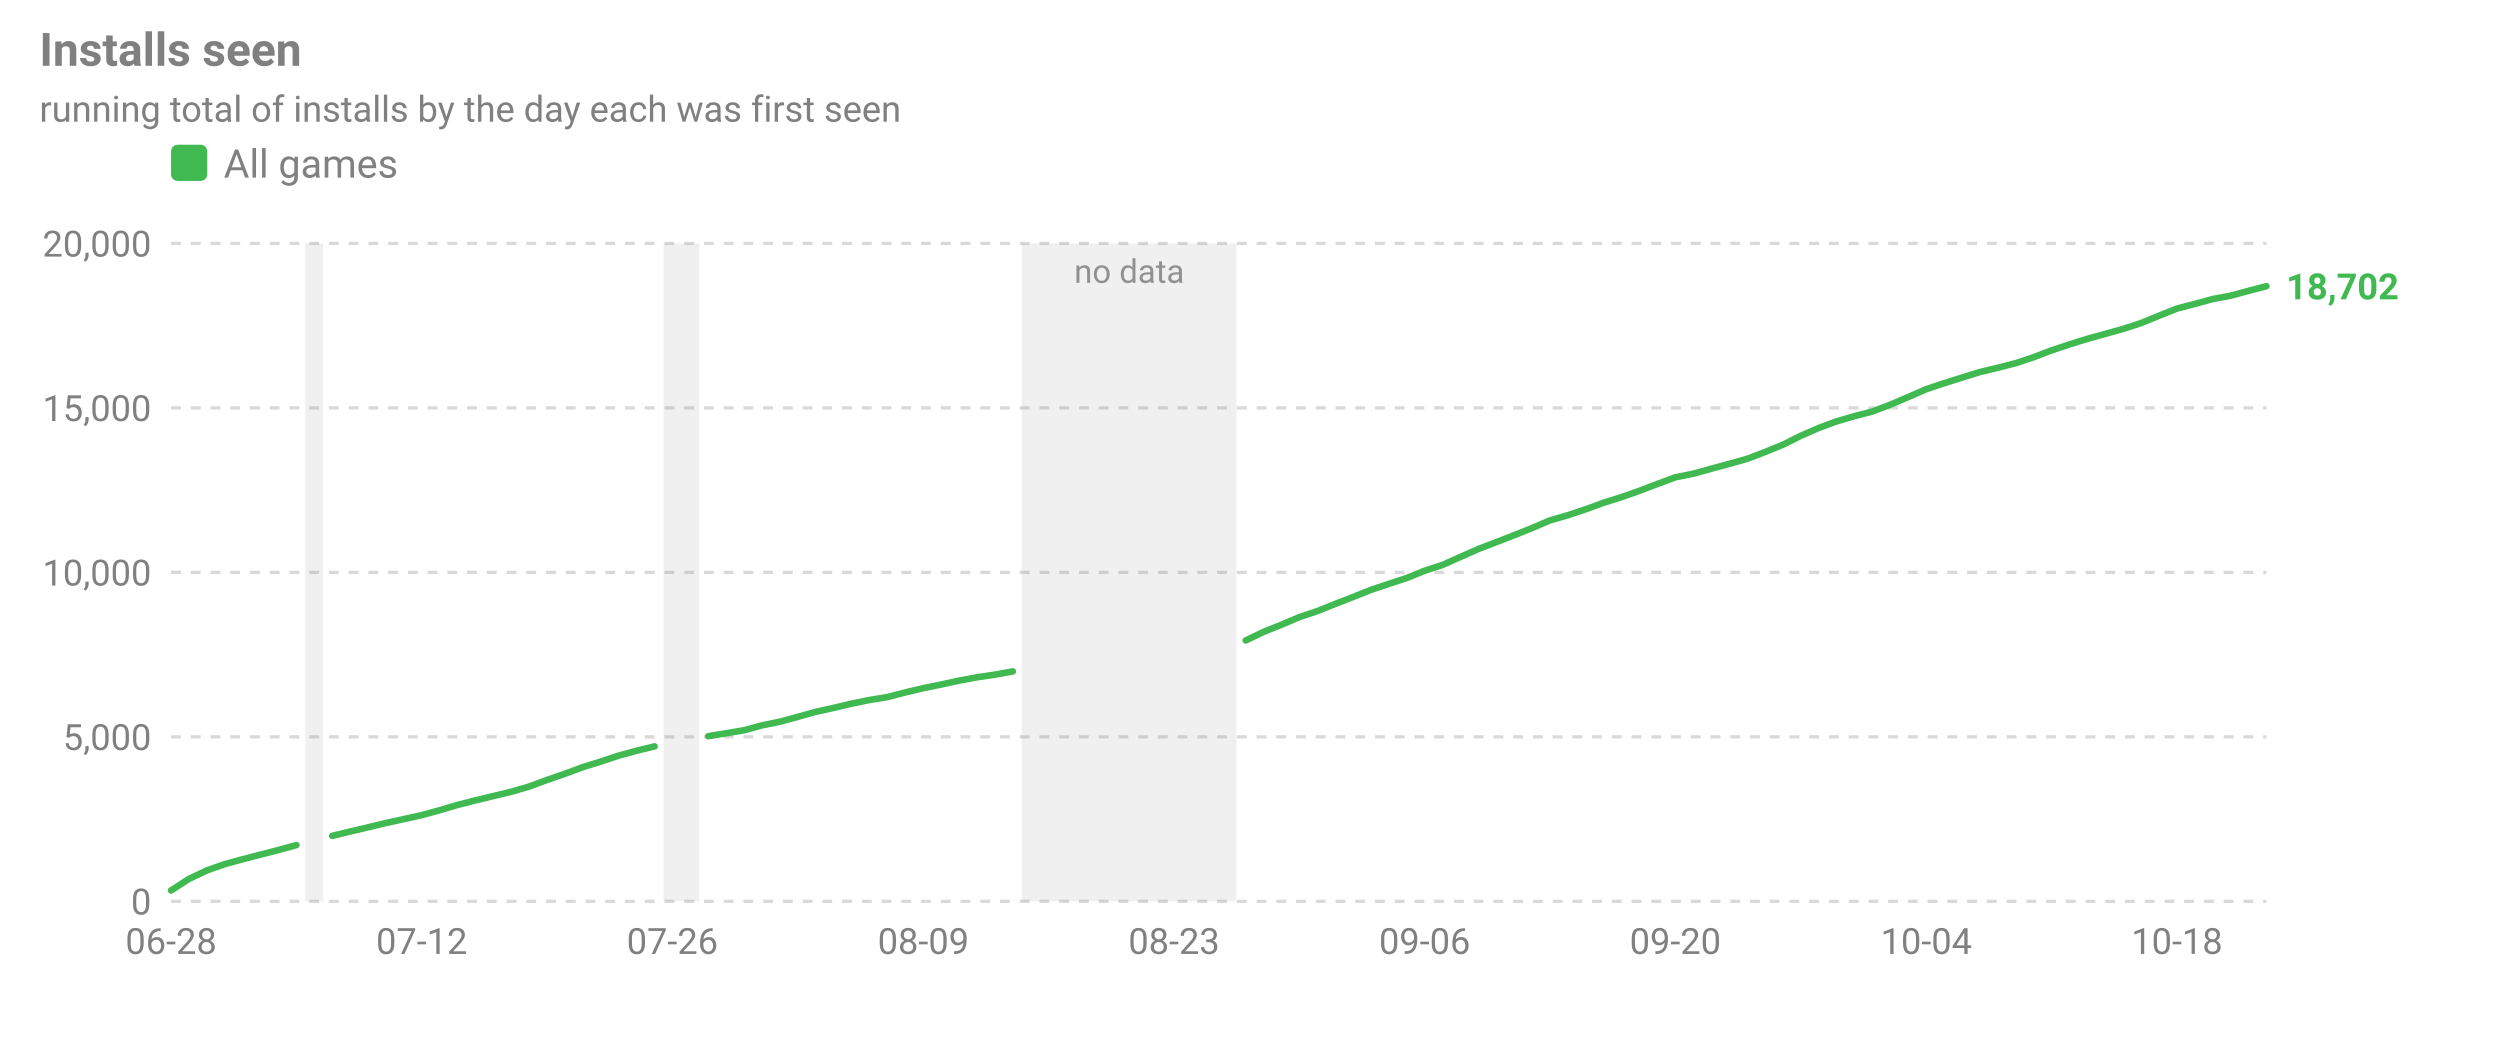
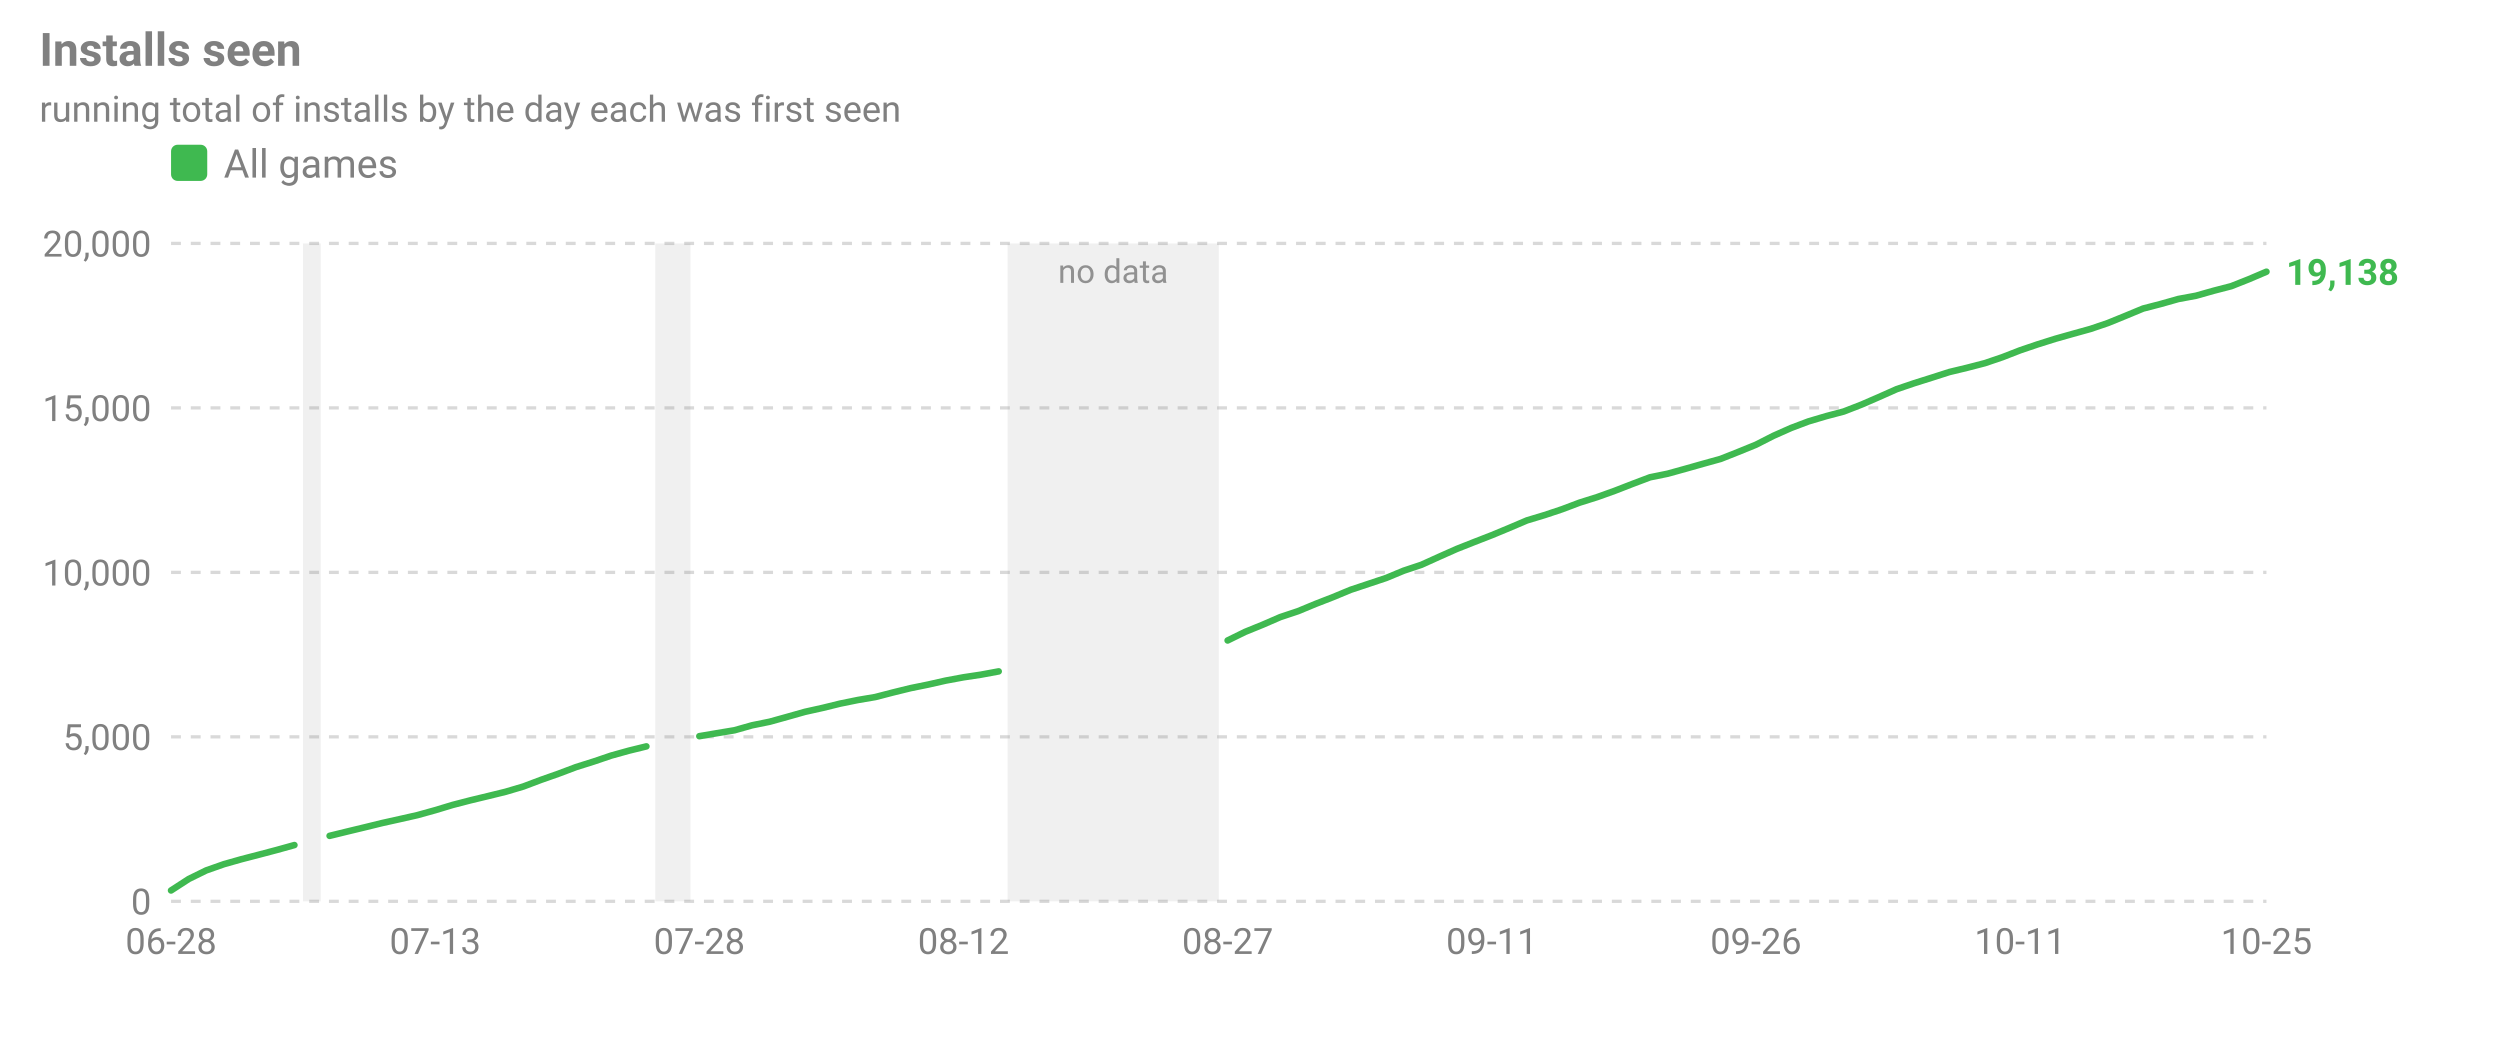
- <svg xmlns="http://www.w3.org/2000/svg" width="760" height="320" viewBox="0 0 760 320" role="img" aria-label="Installs seen" data-chart="{&quot;bottom&quot;:274,&quot;labels&quot;:[&quot;06-28&quot;,&quot;06-29&quot;,&quot;06-30&quot;,&quot;07-01&quot;,&quot;07-02&quot;,&quot;07-03&quot;,&quot;07-04&quot;,&quot;07-05&quot;,&quot;07-06&quot;,&quot;07-07&quot;,&quot;07-08&quot;,&quot;07-09&quot;,&quot;07-10&quot;,&quot;07-11&quot;,&quot;07-12&quot;,&quot;07-13&quot;,&quot;07-14&quot;,&quot;07-15&quot;,&quot;07-16&quot;,&quot;07-17&quot;,&quot;07-18&quot;,&quot;07-19&quot;,&quot;07-20&quot;,&quot;07-21&quot;,&quot;07-22&quot;,&quot;07-23&quot;,&quot;07-24&quot;,&quot;07-25&quot;,&quot;07-26&quot;,&quot;07-27&quot;,&quot;07-28&quot;,&quot;07-29&quot;,&quot;07-30&quot;,&quot;07-31&quot;,&quot;08-01&quot;,&quot;08-02&quot;,&quot;08-03&quot;,&quot;08-04&quot;,&quot;08-05&quot;,&quot;08-06&quot;,&quot;08-07&quot;,&quot;08-08&quot;,&quot;08-09&quot;,&quot;08-10&quot;,&quot;08-11&quot;,&quot;08-12&quot;,&quot;08-13&quot;,&quot;08-14&quot;,&quot;08-15&quot;,&quot;08-16&quot;,&quot;08-17&quot;,&quot;08-18&quot;,&quot;08-19&quot;,&quot;08-20&quot;,&quot;08-21&quot;,&quot;08-22&quot;,&quot;08-23&quot;,&quot;08-24&quot;,&quot;08-25&quot;,&quot;08-26&quot;,&quot;08-27&quot;,&quot;08-28&quot;,&quot;08-29&quot;,&quot;08-30&quot;,&quot;08-31&quot;,&quot;09-01&quot;,&quot;09-02&quot;,&quot;09-03&quot;,&quot;09-04&quot;,&quot;09-05&quot;,&quot;09-06&quot;,&quot;09-07&quot;,&quot;09-08&quot;,&quot;09-09&quot;,&quot;09-10&quot;,&quot;09-11&quot;,&quot;09-12&quot;,&quot;09-13&quot;,&quot;09-14&quot;,&quot;09-15&quot;,&quot;09-16&quot;,&quot;09-17&quot;,&quot;09-18&quot;,&quot;09-19&quot;,&quot;09-20&quot;,&quot;09-21&quot;,&quot;09-22&quot;,&quot;09-23&quot;,&quot;09-24&quot;,&quot;09-25&quot;,&quot;09-26&quot;,&quot;09-27&quot;,&quot;09-28&quot;,&quot;09-29&quot;,&quot;09-30&quot;,&quot;10-01&quot;,&quot;10-02&quot;,&quot;10-03&quot;,&quot;10-04&quot;,&quot;10-05&quot;,&quot;10-06&quot;,&quot;10-07&quot;,&quot;10-08&quot;,&quot;10-09&quot;,&quot;10-10&quot;,&quot;10-11&quot;,&quot;10-12&quot;,&quot;10-13&quot;,&quot;10-14&quot;,&quot;10-15&quot;,&quot;10-16&quot;,&quot;10-17&quot;,&quot;10-18&quot;,&quot;10-19&quot;,&quot;10-20&quot;,&quot;10-21&quot;,&quot;10-22&quot;,&quot;10-23&quot;],&quot;series&quot;:[{&quot;color&quot;:&quot;#3fb950&quot;,&quot;name&quot;:&quot;All games&quot;,&quot;values&quot;:[&quot;334&quot;,&quot;682&quot;,&quot;936&quot;,&quot;1,127&quot;,&quot;1,281&quot;,&quot;1,419&quot;,&quot;1,562&quot;,&quot;1,708&quot;,null,&quot;1,991&quot;,&quot;2,121&quot;,&quot;2,253&quot;,&quot;2,385&quot;,&quot;2,499&quot;,&quot;2,620&quot;,&quot;2,768&quot;,&quot;2,932&quot;,&quot;3,070&quot;,&quot;3,202&quot;,&quot;3,330&quot;,&quot;3,494&quot;,&quot;3,692&quot;,&quot;3,885&quot;,&quot;4,077&quot;,&quot;4,252&quot;,&quot;4,428&quot;,&quot;4,585&quot;,&quot;4,708&quot;,null,null,&quot;5,016&quot;,&quot;5,111&quot;,&quot;5,200&quot;,&quot;5,350&quot;,&quot;5,456&quot;,&quot;5,614&quot;,&quot;5,756&quot;,&quot;5,877&quot;,&quot;6,008&quot;,&quot;6,120&quot;,&quot;6,212&quot;,&quot;6,351&quot;,&quot;6,477&quot;,&quot;6,588&quot;,&quot;6,710&quot;,&quot;6,806&quot;,&quot;6,890&quot;,&quot;6,993&quot;,null,null,null,null,null,null,null,null,null,null,null,null,&quot;7,935&quot;,&quot;8,188&quot;,&quot;8,413&quot;,&quot;8,635&quot;,&quot;8,822&quot;,&quot;9,042&quot;,&quot;9,252&quot;,&quot;9,472&quot;,&quot;9,651&quot;,&quot;9,832&quot;,&quot;10,046&quot;,&quot;10,229&quot;,&quot;10,466&quot;,&quot;10,707&quot;,&quot;10,918&quot;,&quot;11,131&quot;,&quot;11,348&quot;,&quot;11,582&quot;,&quot;11,737&quot;,&quot;11,921&quot;,&quot;12,120&quot;,&quot;12,288&quot;,&quot;12,479&quot;,&quot;12,693&quot;,&quot;12,887&quot;,&quot;12,997&quot;,&quot;13,148&quot;,&quot;13,304&quot;,&quot;13,450&quot;,&quot;13,656&quot;,&quot;13,879&quot;,&quot;14,152&quot;,&quot;14,388&quot;,&quot;14,591&quot;,&quot;14,752&quot;,&quot;14,888&quot;,&quot;15,104&quot;,&quot;15,330&quot;,&quot;15,573&quot;,&quot;15,755&quot;,&quot;15,923&quot;,&quot;16,094&quot;,&quot;16,224&quot;,&quot;16,360&quot;,&quot;16,537&quot;,&quot;16,754&quot;,&quot;16,928&quot;,&quot;17,096&quot;,&quot;17,247&quot;,&quot;17,404&quot;,&quot;17,576&quot;,&quot;17,804&quot;,&quot;18,017&quot;,&quot;18,161&quot;,&quot;18,309&quot;,&quot;18,412&quot;,&quot;18,559&quot;,&quot;18,702&quot;],&quot;y&quot;:[270.7,267.2,264.6,262.7,261.2,259.8,258.4,256.9,null,254.1,252.8,251.5,250.2,249.0,247.8,246.3,244.7,243.3,242.0,240.7,239.1,237.1,235.2,233.2,231.5,229.7,228.2,226.9,null,null,223.8,222.9,222.0,220.5,219.4,217.9,216.4,215.2,213.9,212.8,211.9,210.5,209.2,208.1,206.9,205.9,205.1,204.1,null,null,null,null,null,null,null,null,null,null,null,null,194.7,192.1,189.9,187.6,185.8,183.6,181.5,179.3,177.5,175.7,173.5,171.7,169.3,166.9,164.8,162.7,160.5,158.2,156.6,154.8,152.8,151.1,149.2,147.1,145.1,144.0,142.5,141.0,139.5,137.4,135.2,132.5,130.1,128.1,126.5,125.1,123.0,120.7,118.3,116.5,114.8,113.1,111.8,110.4,108.6,106.5,104.7,103.0,101.5,100.0,98.2,96.0,93.8,92.4,90.9,89.9,88.4,87.0]}],&quot;top&quot;:74,&quot;type&quot;:&quot;lines&quot;,&quot;x&quot;:[52.0,57.4,62.9,68.3,73.8,79.2,84.7,90.1,95.6,101.0,106.4,111.9,117.3,122.8,128.2,133.7,139.1,144.6,150.0,155.4,160.9,166.3,171.8,177.2,182.7,188.1,193.6,199.0,204.4,209.9,215.3,220.8,226.2,231.7,237.1,242.6,248.0,253.4,258.9,264.3,269.8,275.2,280.7,286.1,291.6,297.0,302.4,307.9,313.3,318.8,324.2,329.7,335.1,340.6,346.0,351.4,356.9,362.3,367.8,373.2,378.7,384.1,389.6,395.0,400.4,405.9,411.3,416.8,422.2,427.7,433.1,438.6,444.0,449.4,454.9,460.3,465.8,471.2,476.7,482.1,487.6,493.0,498.4,503.9,509.3,514.8,520.2,525.7,531.1,536.6,542.0,547.4,552.9,558.3,563.8,569.2,574.7,580.1,585.6,591.0,596.4,601.9,607.3,612.8,618.2,623.7,629.1,634.6,640.0,645.4,650.9,656.3,661.8,667.2,672.7,678.1,683.6,689.0]}">
+ <svg xmlns="http://www.w3.org/2000/svg" width="760" height="320" viewBox="0 0 760 320" role="img" aria-label="Installs seen" data-chart="{&quot;bottom&quot;:274,&quot;labels&quot;:[&quot;06-28&quot;,&quot;06-29&quot;,&quot;06-30&quot;,&quot;07-01&quot;,&quot;07-02&quot;,&quot;07-03&quot;,&quot;07-04&quot;,&quot;07-05&quot;,&quot;07-06&quot;,&quot;07-07&quot;,&quot;07-08&quot;,&quot;07-09&quot;,&quot;07-10&quot;,&quot;07-11&quot;,&quot;07-12&quot;,&quot;07-13&quot;,&quot;07-14&quot;,&quot;07-15&quot;,&quot;07-16&quot;,&quot;07-17&quot;,&quot;07-18&quot;,&quot;07-19&quot;,&quot;07-20&quot;,&quot;07-21&quot;,&quot;07-22&quot;,&quot;07-23&quot;,&quot;07-24&quot;,&quot;07-25&quot;,&quot;07-26&quot;,&quot;07-27&quot;,&quot;07-28&quot;,&quot;07-29&quot;,&quot;07-30&quot;,&quot;07-31&quot;,&quot;08-01&quot;,&quot;08-02&quot;,&quot;08-03&quot;,&quot;08-04&quot;,&quot;08-05&quot;,&quot;08-06&quot;,&quot;08-07&quot;,&quot;08-08&quot;,&quot;08-09&quot;,&quot;08-10&quot;,&quot;08-11&quot;,&quot;08-12&quot;,&quot;08-13&quot;,&quot;08-14&quot;,&quot;08-15&quot;,&quot;08-16&quot;,&quot;08-17&quot;,&quot;08-18&quot;,&quot;08-19&quot;,&quot;08-20&quot;,&quot;08-21&quot;,&quot;08-22&quot;,&quot;08-23&quot;,&quot;08-24&quot;,&quot;08-25&quot;,&quot;08-26&quot;,&quot;08-27&quot;,&quot;08-28&quot;,&quot;08-29&quot;,&quot;08-30&quot;,&quot;08-31&quot;,&quot;09-01&quot;,&quot;09-02&quot;,&quot;09-03&quot;,&quot;09-04&quot;,&quot;09-05&quot;,&quot;09-06&quot;,&quot;09-07&quot;,&quot;09-08&quot;,&quot;09-09&quot;,&quot;09-10&quot;,&quot;09-11&quot;,&quot;09-12&quot;,&quot;09-13&quot;,&quot;09-14&quot;,&quot;09-15&quot;,&quot;09-16&quot;,&quot;09-17&quot;,&quot;09-18&quot;,&quot;09-19&quot;,&quot;09-20&quot;,&quot;09-21&quot;,&quot;09-22&quot;,&quot;09-23&quot;,&quot;09-24&quot;,&quot;09-25&quot;,&quot;09-26&quot;,&quot;09-27&quot;,&quot;09-28&quot;,&quot;09-29&quot;,&quot;09-30&quot;,&quot;10-01&quot;,&quot;10-02&quot;,&quot;10-03&quot;,&quot;10-04&quot;,&quot;10-05&quot;,&quot;10-06&quot;,&quot;10-07&quot;,&quot;10-08&quot;,&quot;10-09&quot;,&quot;10-10&quot;,&quot;10-11&quot;,&quot;10-12&quot;,&quot;10-13&quot;,&quot;10-14&quot;,&quot;10-15&quot;,&quot;10-16&quot;,&quot;10-17&quot;,&quot;10-18&quot;,&quot;10-19&quot;,&quot;10-20&quot;,&quot;10-21&quot;,&quot;10-22&quot;,&quot;10-23&quot;,&quot;10-24&quot;,&quot;10-25&quot;],&quot;series&quot;:[{&quot;color&quot;:&quot;#3fb950&quot;,&quot;name&quot;:&quot;All games&quot;,&quot;values&quot;:[&quot;334&quot;,&quot;682&quot;,&quot;936&quot;,&quot;1,127&quot;,&quot;1,281&quot;,&quot;1,419&quot;,&quot;1,562&quot;,&quot;1,708&quot;,null,&quot;1,991&quot;,&quot;2,121&quot;,&quot;2,253&quot;,&quot;2,385&quot;,&quot;2,499&quot;,&quot;2,620&quot;,&quot;2,768&quot;,&quot;2,932&quot;,&quot;3,070&quot;,&quot;3,202&quot;,&quot;3,330&quot;,&quot;3,494&quot;,&quot;3,692&quot;,&quot;3,885&quot;,&quot;4,077&quot;,&quot;4,252&quot;,&quot;4,428&quot;,&quot;4,585&quot;,&quot;4,708&quot;,null,null,&quot;5,016&quot;,&quot;5,111&quot;,&quot;5,200&quot;,&quot;5,350&quot;,&quot;5,456&quot;,&quot;5,614&quot;,&quot;5,756&quot;,&quot;5,877&quot;,&quot;6,008&quot;,&quot;6,120&quot;,&quot;6,212&quot;,&quot;6,351&quot;,&quot;6,477&quot;,&quot;6,588&quot;,&quot;6,710&quot;,&quot;6,806&quot;,&quot;6,890&quot;,&quot;6,993&quot;,null,null,null,null,null,null,null,null,null,null,null,null,&quot;7,935&quot;,&quot;8,188&quot;,&quot;8,413&quot;,&quot;8,635&quot;,&quot;8,822&quot;,&quot;9,042&quot;,&quot;9,252&quot;,&quot;9,472&quot;,&quot;9,651&quot;,&quot;9,832&quot;,&quot;10,046&quot;,&quot;10,229&quot;,&quot;10,466&quot;,&quot;10,707&quot;,&quot;10,918&quot;,&quot;11,131&quot;,&quot;11,348&quot;,&quot;11,582&quot;,&quot;11,737&quot;,&quot;11,921&quot;,&quot;12,120&quot;,&quot;12,288&quot;,&quot;12,479&quot;,&quot;12,693&quot;,&quot;12,887&quot;,&quot;12,997&quot;,&quot;13,148&quot;,&quot;13,304&quot;,&quot;13,450&quot;,&quot;13,656&quot;,&quot;13,879&quot;,&quot;14,152&quot;,&quot;14,388&quot;,&quot;14,591&quot;,&quot;14,752&quot;,&quot;14,888&quot;,&quot;15,104&quot;,&quot;15,330&quot;,&quot;15,573&quot;,&quot;15,755&quot;,&quot;15,923&quot;,&quot;16,094&quot;,&quot;16,224&quot;,&quot;16,360&quot;,&quot;16,537&quot;,&quot;16,754&quot;,&quot;16,928&quot;,&quot;17,096&quot;,&quot;17,247&quot;,&quot;17,404&quot;,&quot;17,576&quot;,&quot;17,804&quot;,&quot;18,017&quot;,&quot;18,161&quot;,&quot;18,309&quot;,&quot;18,412&quot;,&quot;18,559&quot;,&quot;18,702&quot;,&quot;18,906&quot;,&quot;19,138&quot;],&quot;y&quot;:[270.7,267.2,264.6,262.7,261.2,259.8,258.4,256.9,null,254.1,252.8,251.5,250.2,249.0,247.8,246.3,244.7,243.3,242.0,240.7,239.1,237.1,235.2,233.2,231.5,229.7,228.2,226.9,null,null,223.8,222.9,222.0,220.5,219.4,217.9,216.4,215.2,213.9,212.8,211.9,210.5,209.2,208.1,206.9,205.9,205.1,204.1,null,null,null,null,null,null,null,null,null,null,null,null,194.7,192.1,189.9,187.6,185.8,183.6,181.5,179.3,177.5,175.7,173.5,171.7,169.3,166.9,164.8,162.7,160.5,158.2,156.6,154.8,152.8,151.1,149.2,147.1,145.1,144.0,142.5,141.0,139.5,137.4,135.2,132.5,130.1,128.1,126.5,125.1,123.0,120.7,118.3,116.5,114.8,113.1,111.8,110.4,108.6,106.5,104.7,103.0,101.5,100.0,98.2,96.0,93.8,92.4,90.9,89.9,88.4,87.0,84.9,82.6]}],&quot;top&quot;:74,&quot;type&quot;:&quot;lines&quot;,&quot;x&quot;:[52.0,57.4,62.7,68.1,73.4,78.8,84.1,89.5,94.8,100.2,105.5,110.9,116.2,121.6,126.9,132.3,137.6,143.0,148.4,153.7,159.1,164.4,169.8,175.1,180.5,185.8,191.2,196.5,201.9,207.2,212.6,217.9,223.3,228.6,234.0,239.4,244.7,250.1,255.4,260.8,266.1,271.5,276.8,282.2,287.5,292.9,298.2,303.6,308.9,314.3,319.6,325.0,330.4,335.7,341.1,346.4,351.8,357.1,362.5,367.8,373.2,378.5,383.9,389.2,394.6,399.9,405.3,410.6,416.0,421.4,426.7,432.1,437.4,442.8,448.1,453.5,458.8,464.2,469.5,474.9,480.2,485.6,490.9,496.3,501.6,507.0,512.4,517.7,523.1,528.4,533.8,539.1,544.5,549.8,555.2,560.5,565.9,571.2,576.6,581.9,587.3,592.6,598.0,603.4,608.7,614.1,619.4,624.8,630.1,635.5,640.8,646.2,651.5,656.9,662.2,667.6,672.9,678.3,683.6,689.0]}">
  <style>
  text{font-family:-apple-system,BlinkMacSystemFont,'Segoe UI',Roboto,Helvetica,Arial,sans-serif}
  .grid{stroke:#808080;stroke-opacity:.3;stroke-width:1}
  .axis{stroke:#808080;stroke-width:1}
  .lbl{fill:#808080;font-size:12px}
  .val{fill:#808080;font-size:12px;font-weight:600}
  .title{fill:#808080;font-size:14px;font-weight:700}
  .sub{fill:#808080;font-size:11px}
  .gap{fill:#808080;opacity:.12}
  .gaplbl{fill:#808080;font-size:10px;opacity:.85}
  .ico{fill:#808080}
  .t1{fill:#e3b341}
  .t2{fill:#d29922}
  .t3{fill:#b7860b}
  .t4{fill:#946f0f}
</style>
  <text x="12" y="20" class="title">Installs seen</text>
  <text x="12" y="37" class="sub">running total of installs by the day each was first seen</text>
-   <rect x="92.8" y="74" width="5.4" height="200" class="gap" />
-   <rect x="201.7" y="74" width="10.9" height="200" class="gap" />
-   <rect x="310.6" y="74" width="65.3" height="200" class="gap" />
-   <text x="343.3" y="86" class="gaplbl" text-anchor="middle">no data</text>
+   <rect x="92.1" y="74" width="5.4" height="200" class="gap" />
+   <rect x="199.2" y="74" width="10.7" height="200" class="gap" />
+   <rect x="306.3" y="74" width="64.2" height="200" class="gap" />
+   <text x="338.4" y="86" class="gaplbl" text-anchor="middle">no data</text>
  <line x1="52" y1="274.0" x2="689" y2="274.0" class="grid" stroke-dasharray="3 3" />
  <text x="46" y="278.0" class="sub" text-anchor="end">0</text>
  <line x1="52" y1="224.0" x2="689" y2="224.0" class="grid" stroke-dasharray="3 3" />
  <text x="46" y="228.0" class="sub" text-anchor="end">5,000</text>
  <line x1="52" y1="174.0" x2="689" y2="174.0" class="grid" stroke-dasharray="3 3" />
  <text x="46" y="178.0" class="sub" text-anchor="end">10,000</text>
  <line x1="52" y1="124.0" x2="689" y2="124.0" class="grid" stroke-dasharray="3 3" />
  <text x="46" y="128.0" class="sub" text-anchor="end">15,000</text>
  <line x1="52" y1="74.0" x2="689" y2="74.0" class="grid" stroke-dasharray="3 3" />
  <text x="46" y="78.0" class="sub" text-anchor="end">20,000</text>
  <text x="52.0" y="290" class="sub" text-anchor="middle">06-28</text>
-   <text x="128.2" y="290" class="sub" text-anchor="middle">07-12</text>
-   <text x="204.4" y="290" class="sub" text-anchor="middle">07-26</text>
-   <text x="280.7" y="290" class="sub" text-anchor="middle">08-09</text>
-   <text x="356.9" y="290" class="sub" text-anchor="middle">08-23</text>
-   <text x="433.1" y="290" class="sub" text-anchor="middle">09-06</text>
-   <text x="509.3" y="290" class="sub" text-anchor="middle">09-20</text>
-   <text x="585.6" y="290" class="sub" text-anchor="middle">10-04</text>
-   <text x="661.8" y="290" class="sub" text-anchor="middle">10-18</text>
-   <polyline points="52.0,270.7 57.4,267.2 62.9,264.6 68.3,262.7 73.8,261.2 79.2,259.8 84.7,258.4 90.1,256.9" fill="none" stroke="#3fb950" stroke-width="2" stroke-linejoin="round" stroke-linecap="round" />
-   <polyline points="101.0,254.1 106.4,252.8 111.9,251.5 117.3,250.2 122.8,249.0 128.2,247.8 133.7,246.3 139.1,244.7 144.6,243.3 150.0,242.0 155.4,240.7 160.9,239.1 166.3,237.1 171.8,235.2 177.2,233.2 182.7,231.5 188.1,229.7 193.6,228.2 199.0,226.9" fill="none" stroke="#3fb950" stroke-width="2" stroke-linejoin="round" stroke-linecap="round" />
-   <polyline points="215.3,223.8 220.8,222.9 226.2,222.0 231.7,220.5 237.1,219.4 242.6,217.9 248.0,216.4 253.4,215.2 258.9,213.9 264.3,212.8 269.8,211.9 275.2,210.5 280.7,209.2 286.1,208.1 291.6,206.9 297.0,205.9 302.4,205.1 307.9,204.1" fill="none" stroke="#3fb950" stroke-width="2" stroke-linejoin="round" stroke-linecap="round" />
-   <polyline points="378.7,194.7 384.1,192.1 389.6,189.9 395.0,187.6 400.4,185.8 405.9,183.6 411.3,181.5 416.8,179.3 422.2,177.5 427.7,175.7 433.1,173.5 438.6,171.7 444.0,169.3 449.4,166.9 454.9,164.8 460.3,162.7 465.8,160.5 471.2,158.2 476.7,156.6 482.1,154.8 487.6,152.8 493.0,151.1 498.4,149.2 503.9,147.1 509.3,145.1 514.8,144.0 520.2,142.5 525.7,141.0 531.1,139.5 536.6,137.4 542.0,135.2 547.4,132.5 552.9,130.1 558.3,128.1 563.8,126.5 569.2,125.1 574.7,123.0 580.1,120.7 585.6,118.3 591.0,116.5 596.4,114.8 601.9,113.1 607.3,111.8 612.8,110.4 618.2,108.6 623.7,106.5 629.1,104.7 634.6,103.0 640.0,101.5 645.4,100.0 650.9,98.2 656.3,96.0 661.8,93.8 667.2,92.4 672.7,90.9 678.1,89.9 683.6,88.4 689.0,87.0" fill="none" stroke="#3fb950" stroke-width="2" stroke-linejoin="round" stroke-linecap="round" />
-   <text x="695.0" y="91.0" style="fill:#3fb950;font-size:11px;font-weight:600">18,702</text>
+   <text x="132.3" y="290" class="sub" text-anchor="middle">07-13</text>
+   <text x="212.6" y="290" class="sub" text-anchor="middle">07-28</text>
+   <text x="292.9" y="290" class="sub" text-anchor="middle">08-12</text>
+   <text x="373.2" y="290" class="sub" text-anchor="middle">08-27</text>
+   <text x="453.5" y="290" class="sub" text-anchor="middle">09-11</text>
+   <text x="533.8" y="290" class="sub" text-anchor="middle">09-26</text>
+   <text x="614.1" y="290" class="sub" text-anchor="middle">10-11</text>
+   <text x="689.0" y="290" class="sub" text-anchor="middle">10-25</text>
+   <polyline points="52.0,270.7 57.4,267.2 62.7,264.6 68.1,262.7 73.4,261.2 78.8,259.8 84.1,258.4 89.5,256.9" fill="none" stroke="#3fb950" stroke-width="2" stroke-linejoin="round" stroke-linecap="round" />
+   <polyline points="100.2,254.1 105.5,252.8 110.9,251.5 116.2,250.2 121.6,249.0 126.9,247.8 132.3,246.3 137.6,244.7 143.0,243.3 148.4,242.0 153.7,240.7 159.1,239.1 164.4,237.1 169.8,235.2 175.1,233.2 180.5,231.5 185.8,229.7 191.2,228.2 196.5,226.9" fill="none" stroke="#3fb950" stroke-width="2" stroke-linejoin="round" stroke-linecap="round" />
+   <polyline points="212.6,223.8 217.9,222.9 223.3,222.0 228.6,220.5 234.0,219.4 239.4,217.9 244.7,216.4 250.1,215.2 255.4,213.9 260.8,212.8 266.1,211.9 271.5,210.5 276.8,209.2 282.2,208.1 287.5,206.9 292.9,205.9 298.2,205.1 303.6,204.1" fill="none" stroke="#3fb950" stroke-width="2" stroke-linejoin="round" stroke-linecap="round" />
+   <polyline points="373.2,194.7 378.5,192.1 383.9,189.9 389.2,187.6 394.6,185.8 399.9,183.6 405.3,181.5 410.6,179.3 416.0,177.5 421.4,175.7 426.7,173.5 432.1,171.7 437.4,169.3 442.8,166.9 448.1,164.8 453.5,162.7 458.8,160.5 464.2,158.2 469.5,156.6 474.9,154.8 480.2,152.8 485.6,151.1 490.9,149.2 496.3,147.1 501.6,145.1 507.0,144.0 512.4,142.5 517.7,141.0 523.1,139.5 528.4,137.4 533.8,135.2 539.1,132.5 544.5,130.1 549.8,128.1 555.2,126.5 560.5,125.1 565.9,123.0 571.2,120.7 576.6,118.3 581.9,116.5 587.3,114.8 592.6,113.1 598.0,111.8 603.4,110.4 608.7,108.6 614.1,106.5 619.4,104.7 624.8,103.0 630.1,101.5 635.5,100.0 640.8,98.2 646.2,96.0 651.5,93.8 656.9,92.4 662.2,90.9 667.6,89.9 672.9,88.4 678.3,87.0 683.6,84.9 689.0,82.6" fill="none" stroke="#3fb950" stroke-width="2" stroke-linejoin="round" stroke-linecap="round" />
+   <text x="695.0" y="86.6" style="fill:#3fb950;font-size:11px;font-weight:600">19,138</text>
  <rect x="52" y="44" width="11" height="11" rx="2" fill="#3fb950" />
  <text x="68" y="54" class="lbl">All games</text>
</svg>
